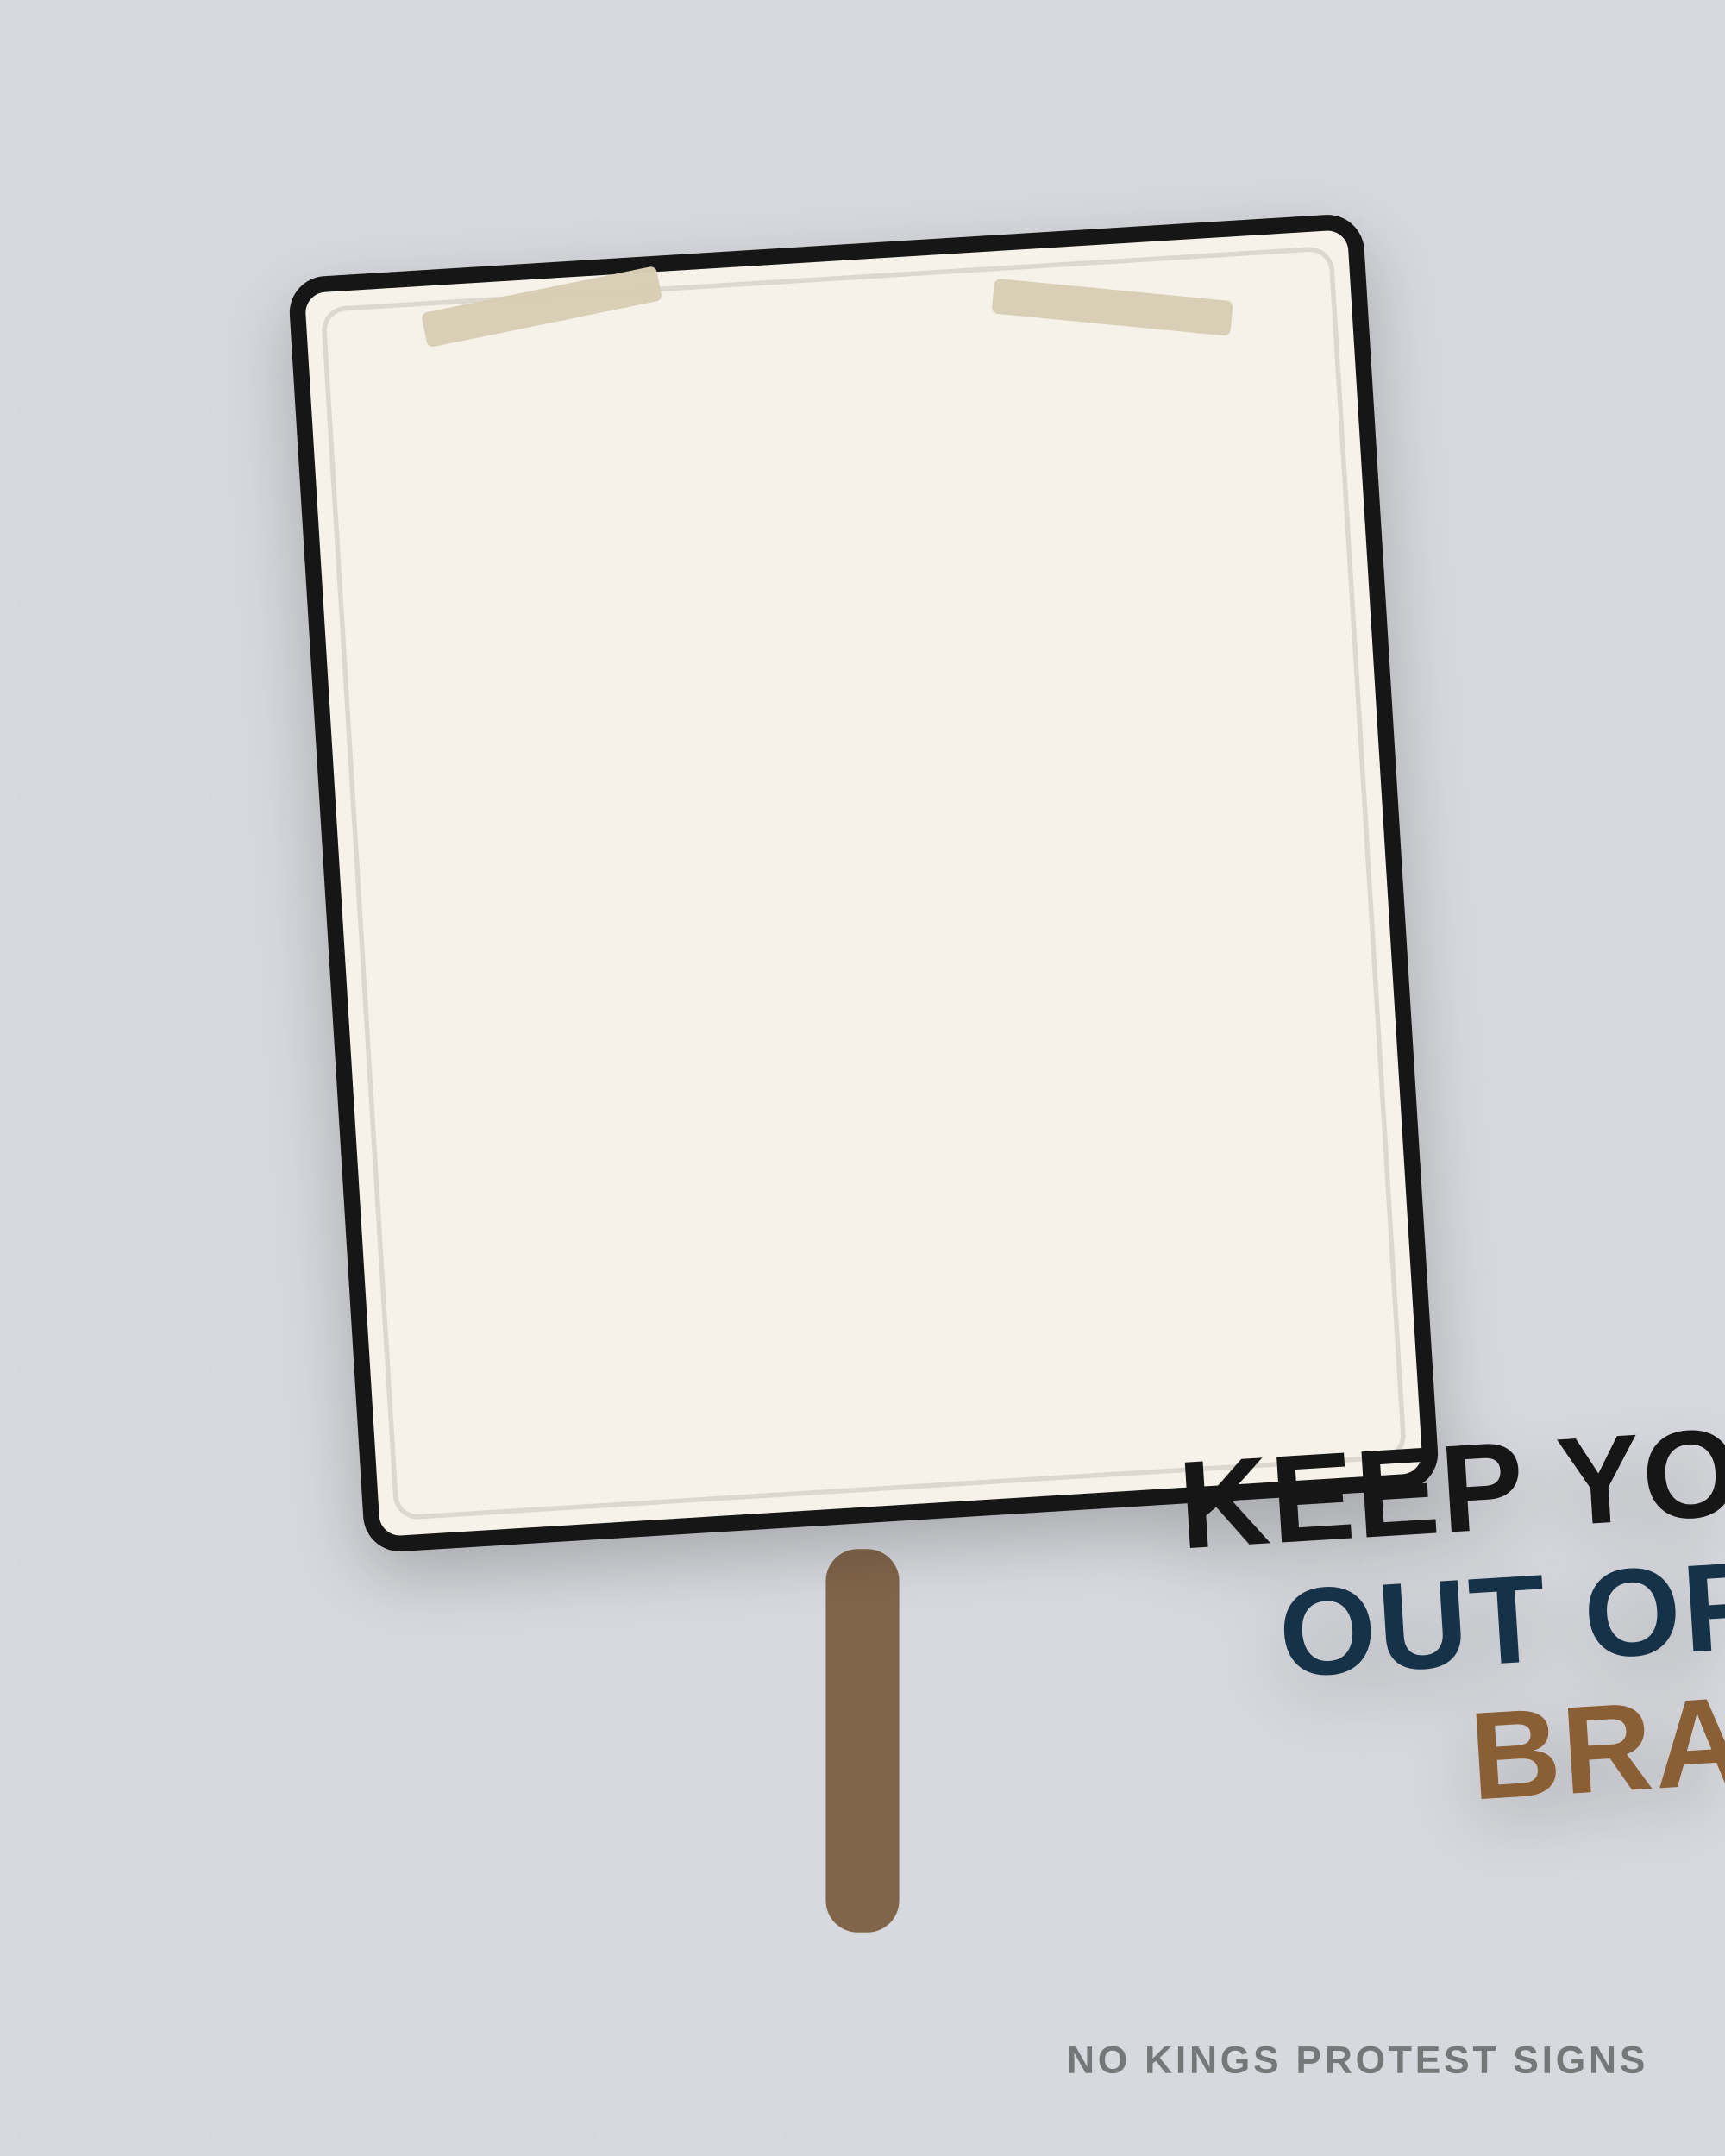
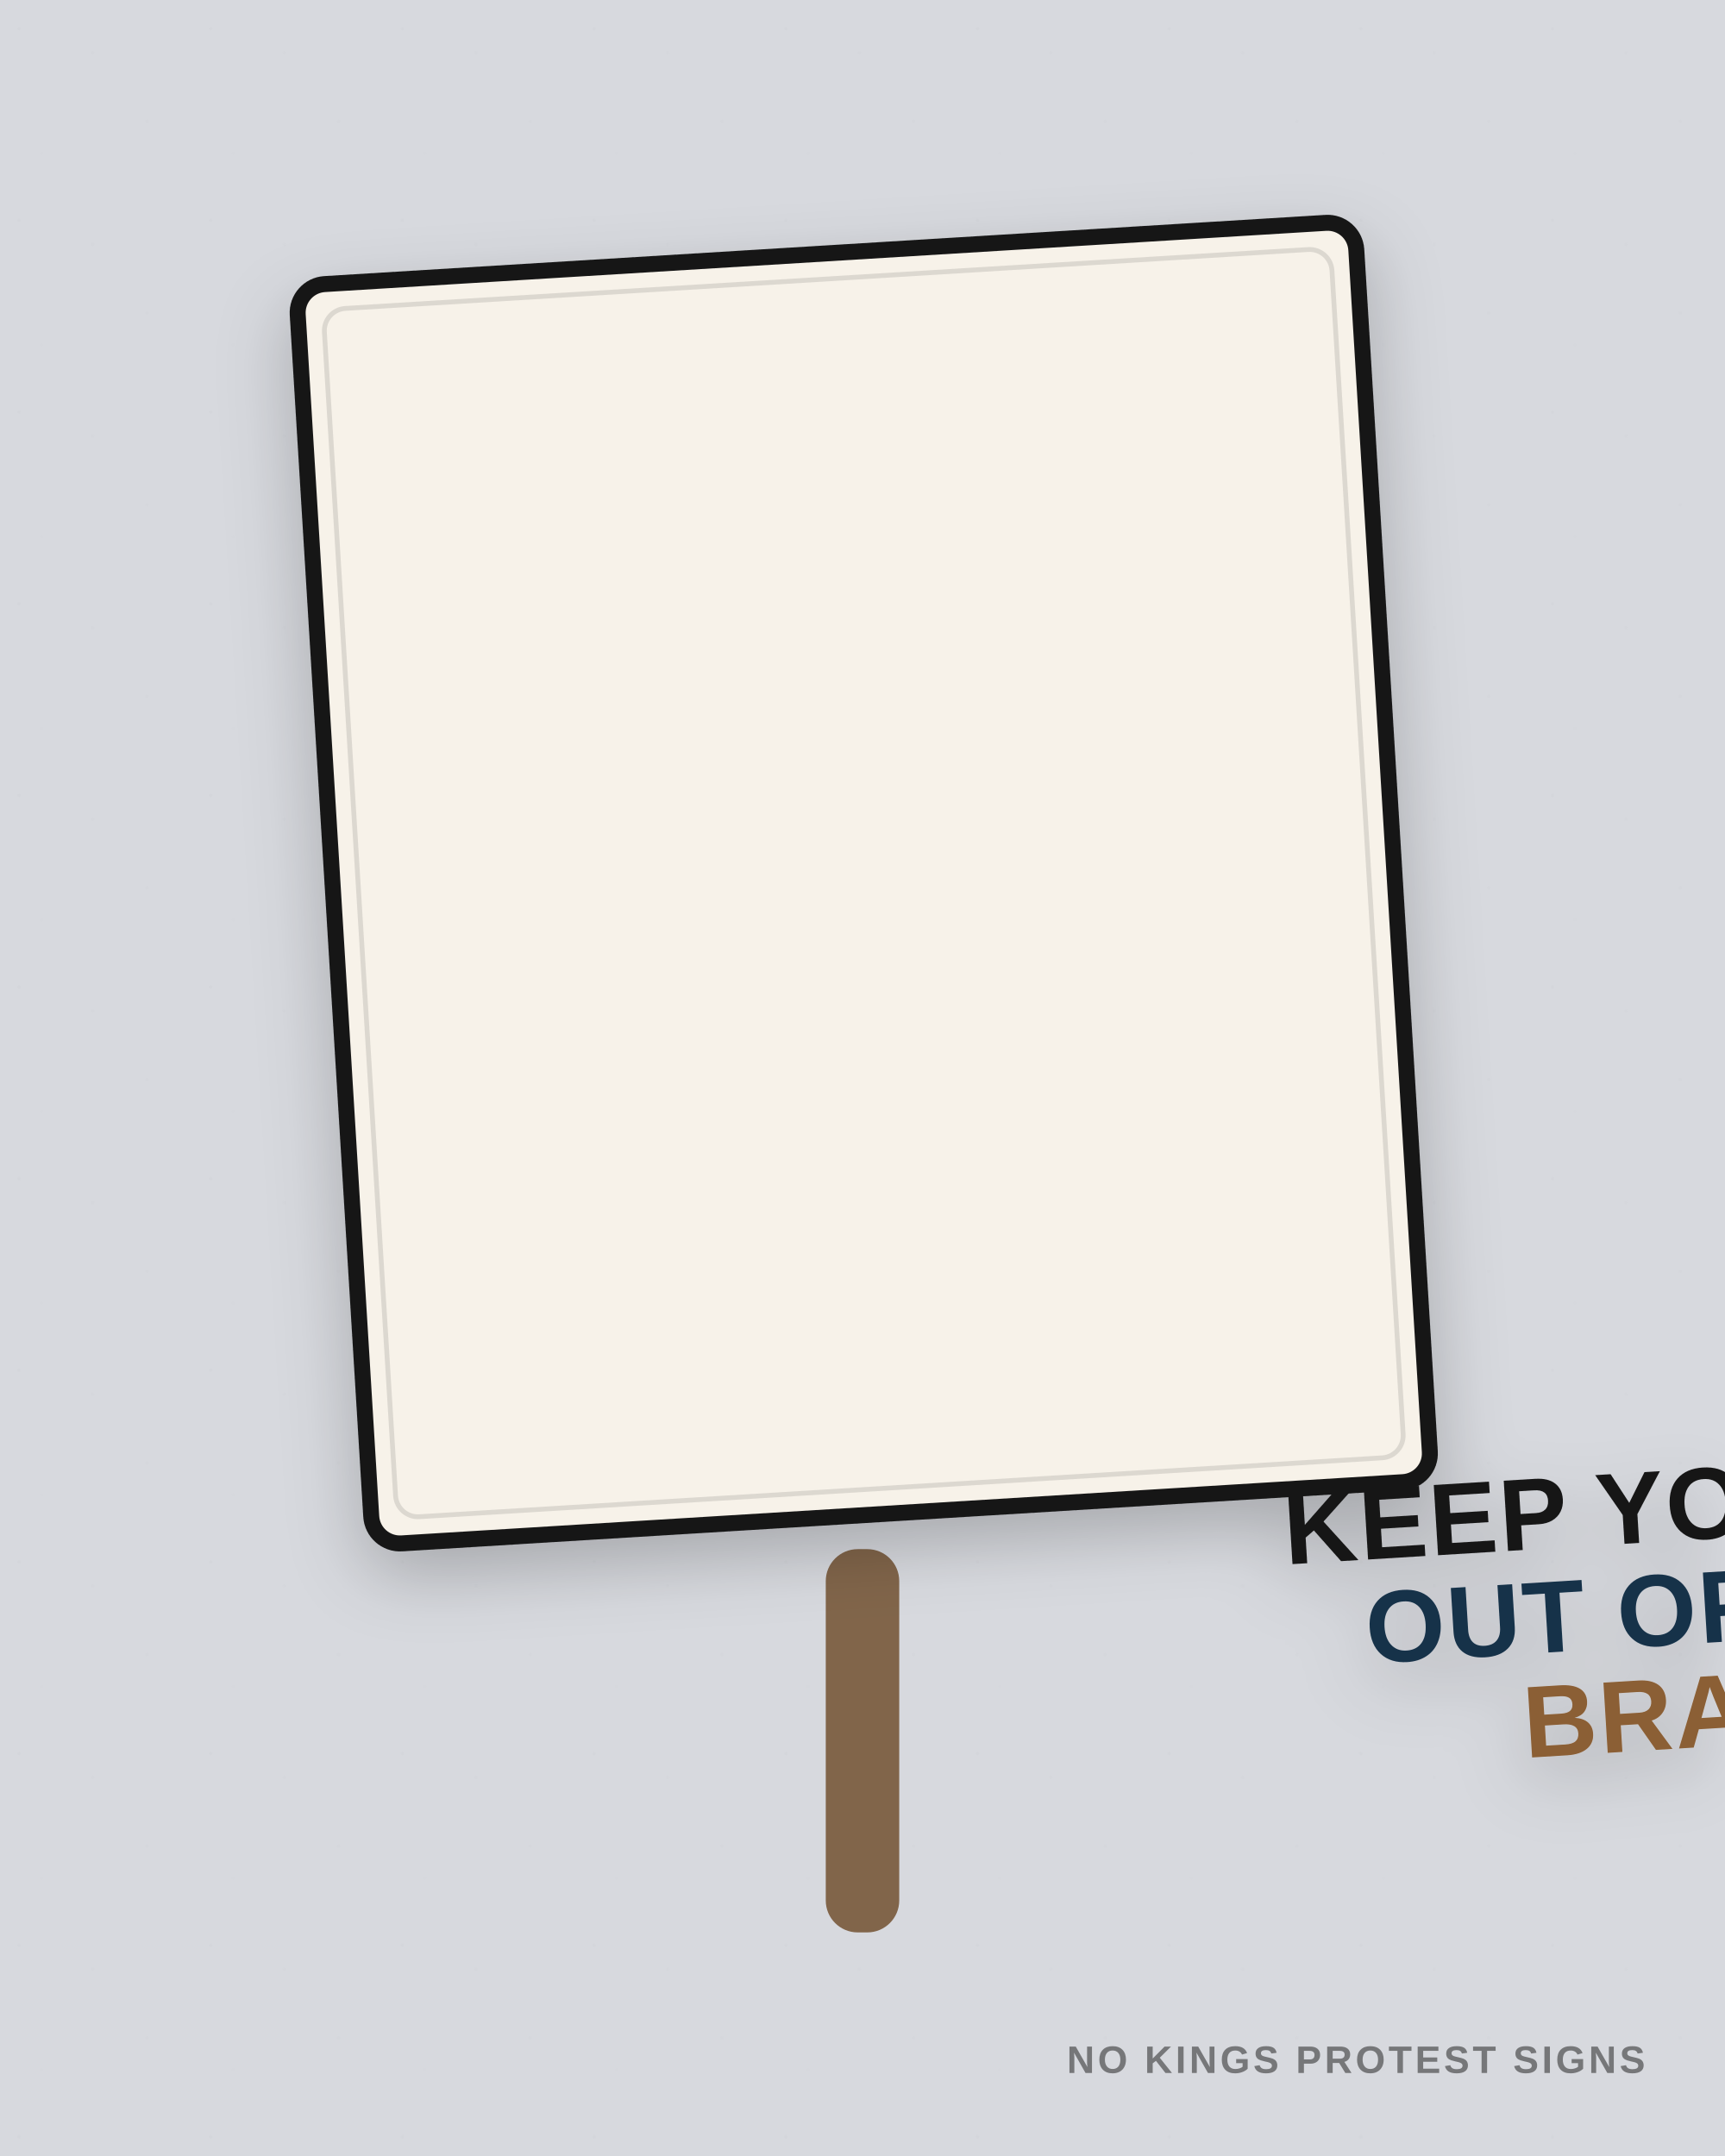
<svg xmlns="http://www.w3.org/2000/svg" width="1080" height="1350" viewBox="0 0 1080 1350" role="img" aria-labelledby="title desc">
  <defs>
    <filter id="shadow" x="-20%" y="-20%" width="140%" height="140%">
      <feDropShadow dx="0" dy="16" stdDeviation="22" flood-color="#000000" flood-opacity="0.22" />
    </filter>
    <pattern id="grain" width="120" height="120" patternUnits="userSpaceOnUse">
      <circle cx="12" cy="18" r="1.1" fill="#000" opacity="0.13" />
      <circle cx="58" cy="33" r="1.2" fill="#000" opacity="0.08" />
      <circle cx="92" cy="76" r="1.1" fill="#000" opacity="0.1" />
      <circle cx="26" cy="96" r="1" fill="#000" opacity="0.07" />
    </pattern>
  </defs>
  <rect width="1080" height="1350" fill="#d7d9de" />
  <rect width="1080" height="1350" fill="url(#grain)" opacity="0.08" />
  <rect x="517" y="970" width="46" height="240" rx="20" fill="#7a5b3e" opacity="0.92" />
  <g transform="translate(540 540) rotate(-3.5)" filter="url(#shadow)">
    <rect x="-332" y="-382" width="664" height="790" rx="18" fill="#f7f2e9" stroke="#181818" stroke-width="10" />
    <rect x="-316" y="-366" width="632" height="758" rx="14" fill="none" stroke="rgba(24,24,24,0.12)" stroke-width="3" />
-     <rect x="-255" y="-360" width="150" height="22" rx="4" fill="#d8ceb6" opacity="0.98" transform="rotate(-8 -255 -360)" />
-     <rect x="105" y="-360" width="150" height="22" rx="4" fill="#d8ceb6" opacity="0.98" transform="rotate(9 105 -360)" />
-     <text x="540" y="441" text-anchor="middle" font-family="Arial Black, Arial, Helvetica, sans-serif" font-size="78" font-weight="900" fill="#171717" letter-spacing="1.2">KEEP YOUR TIARA</text>
-     <text x="540" y="525" text-anchor="middle" font-family="Arial Black, Arial, Helvetica, sans-serif" font-size="78" font-weight="900" fill="#19324a" letter-spacing="1.2">OUT OF MY TAX</text>
-     <text x="540" y="609" text-anchor="middle" font-family="Arial Black, Arial, Helvetica, sans-serif" font-size="78" font-weight="900" fill="#8b5e34" letter-spacing="1.2">BRACKET</text>
+     <text x="540" y="455" text-anchor="middle" font-family="Arial Black, Arial, Helvetica, sans-serif" font-size="64" font-weight="900" fill="#171717" letter-spacing="1.2">KEEP YOUR TIARA</text>
+     <text x="540" y="520" text-anchor="middle" font-family="Arial Black, Arial, Helvetica, sans-serif" font-size="64" font-weight="900" fill="#19324a" letter-spacing="1.2">OUT OF MY TAX</text>
+     <text x="540" y="585" text-anchor="middle" font-family="Arial Black, Arial, Helvetica, sans-serif" font-size="64" font-weight="900" fill="#8b5e34" letter-spacing="1.2">BRACKET</text>
  </g>
  <text x="1030" y="1298" text-anchor="end" font-family="Arial, Helvetica, sans-serif" font-size="24" font-weight="700" fill="#262626" opacity="0.55" letter-spacing="2">NO KINGS PROTEST SIGNS</text>
</svg>
